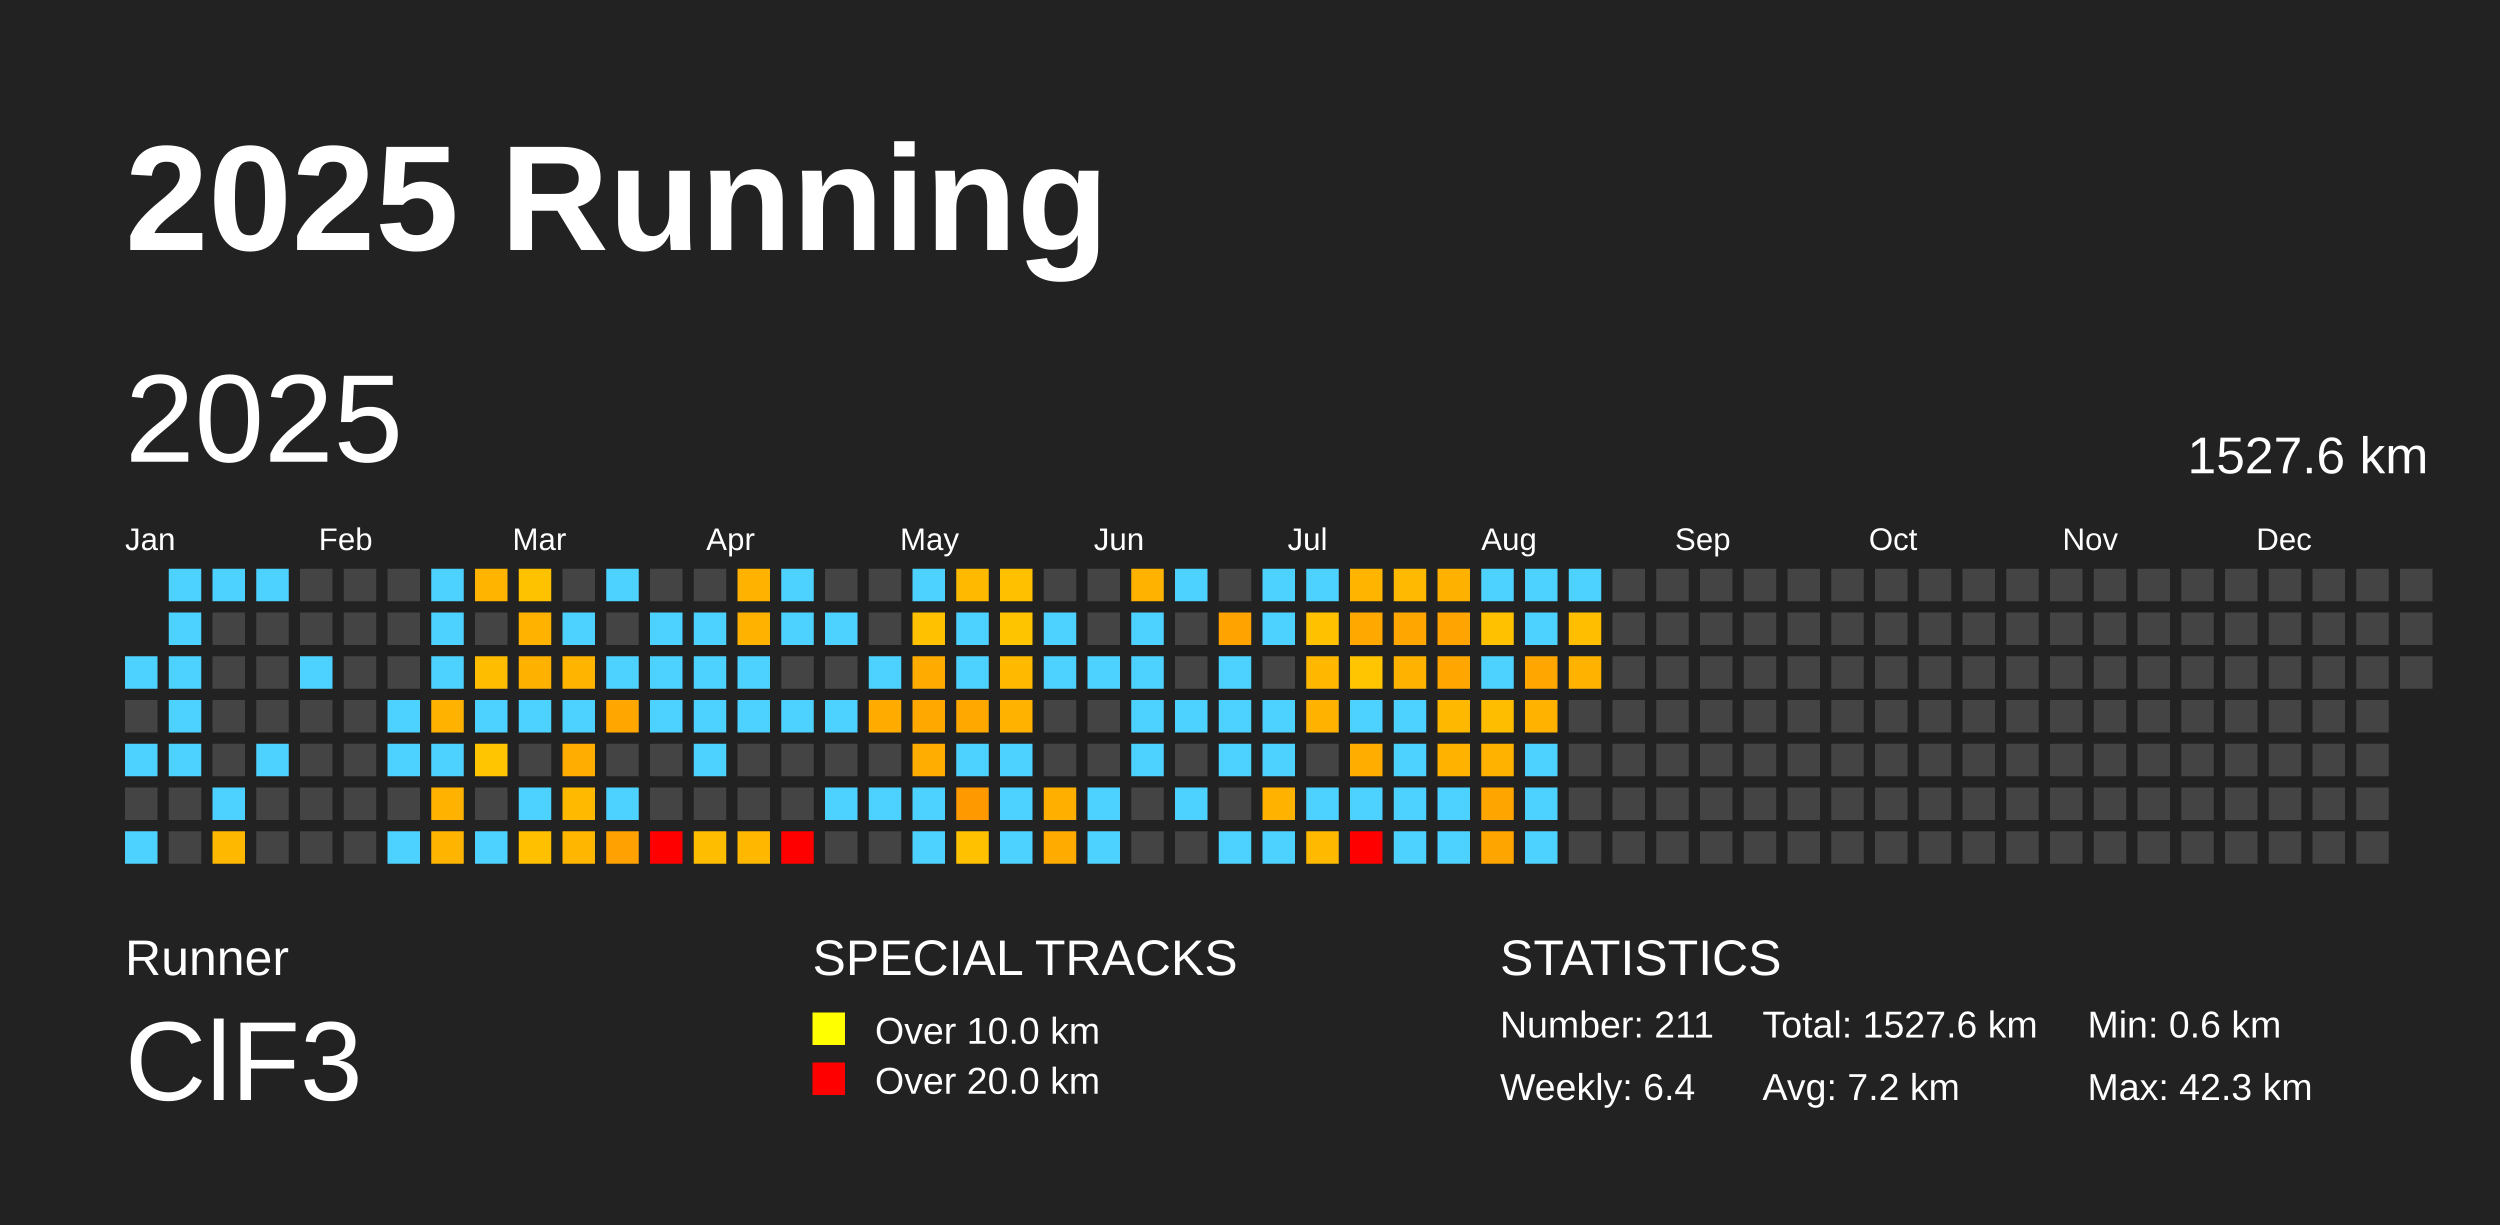
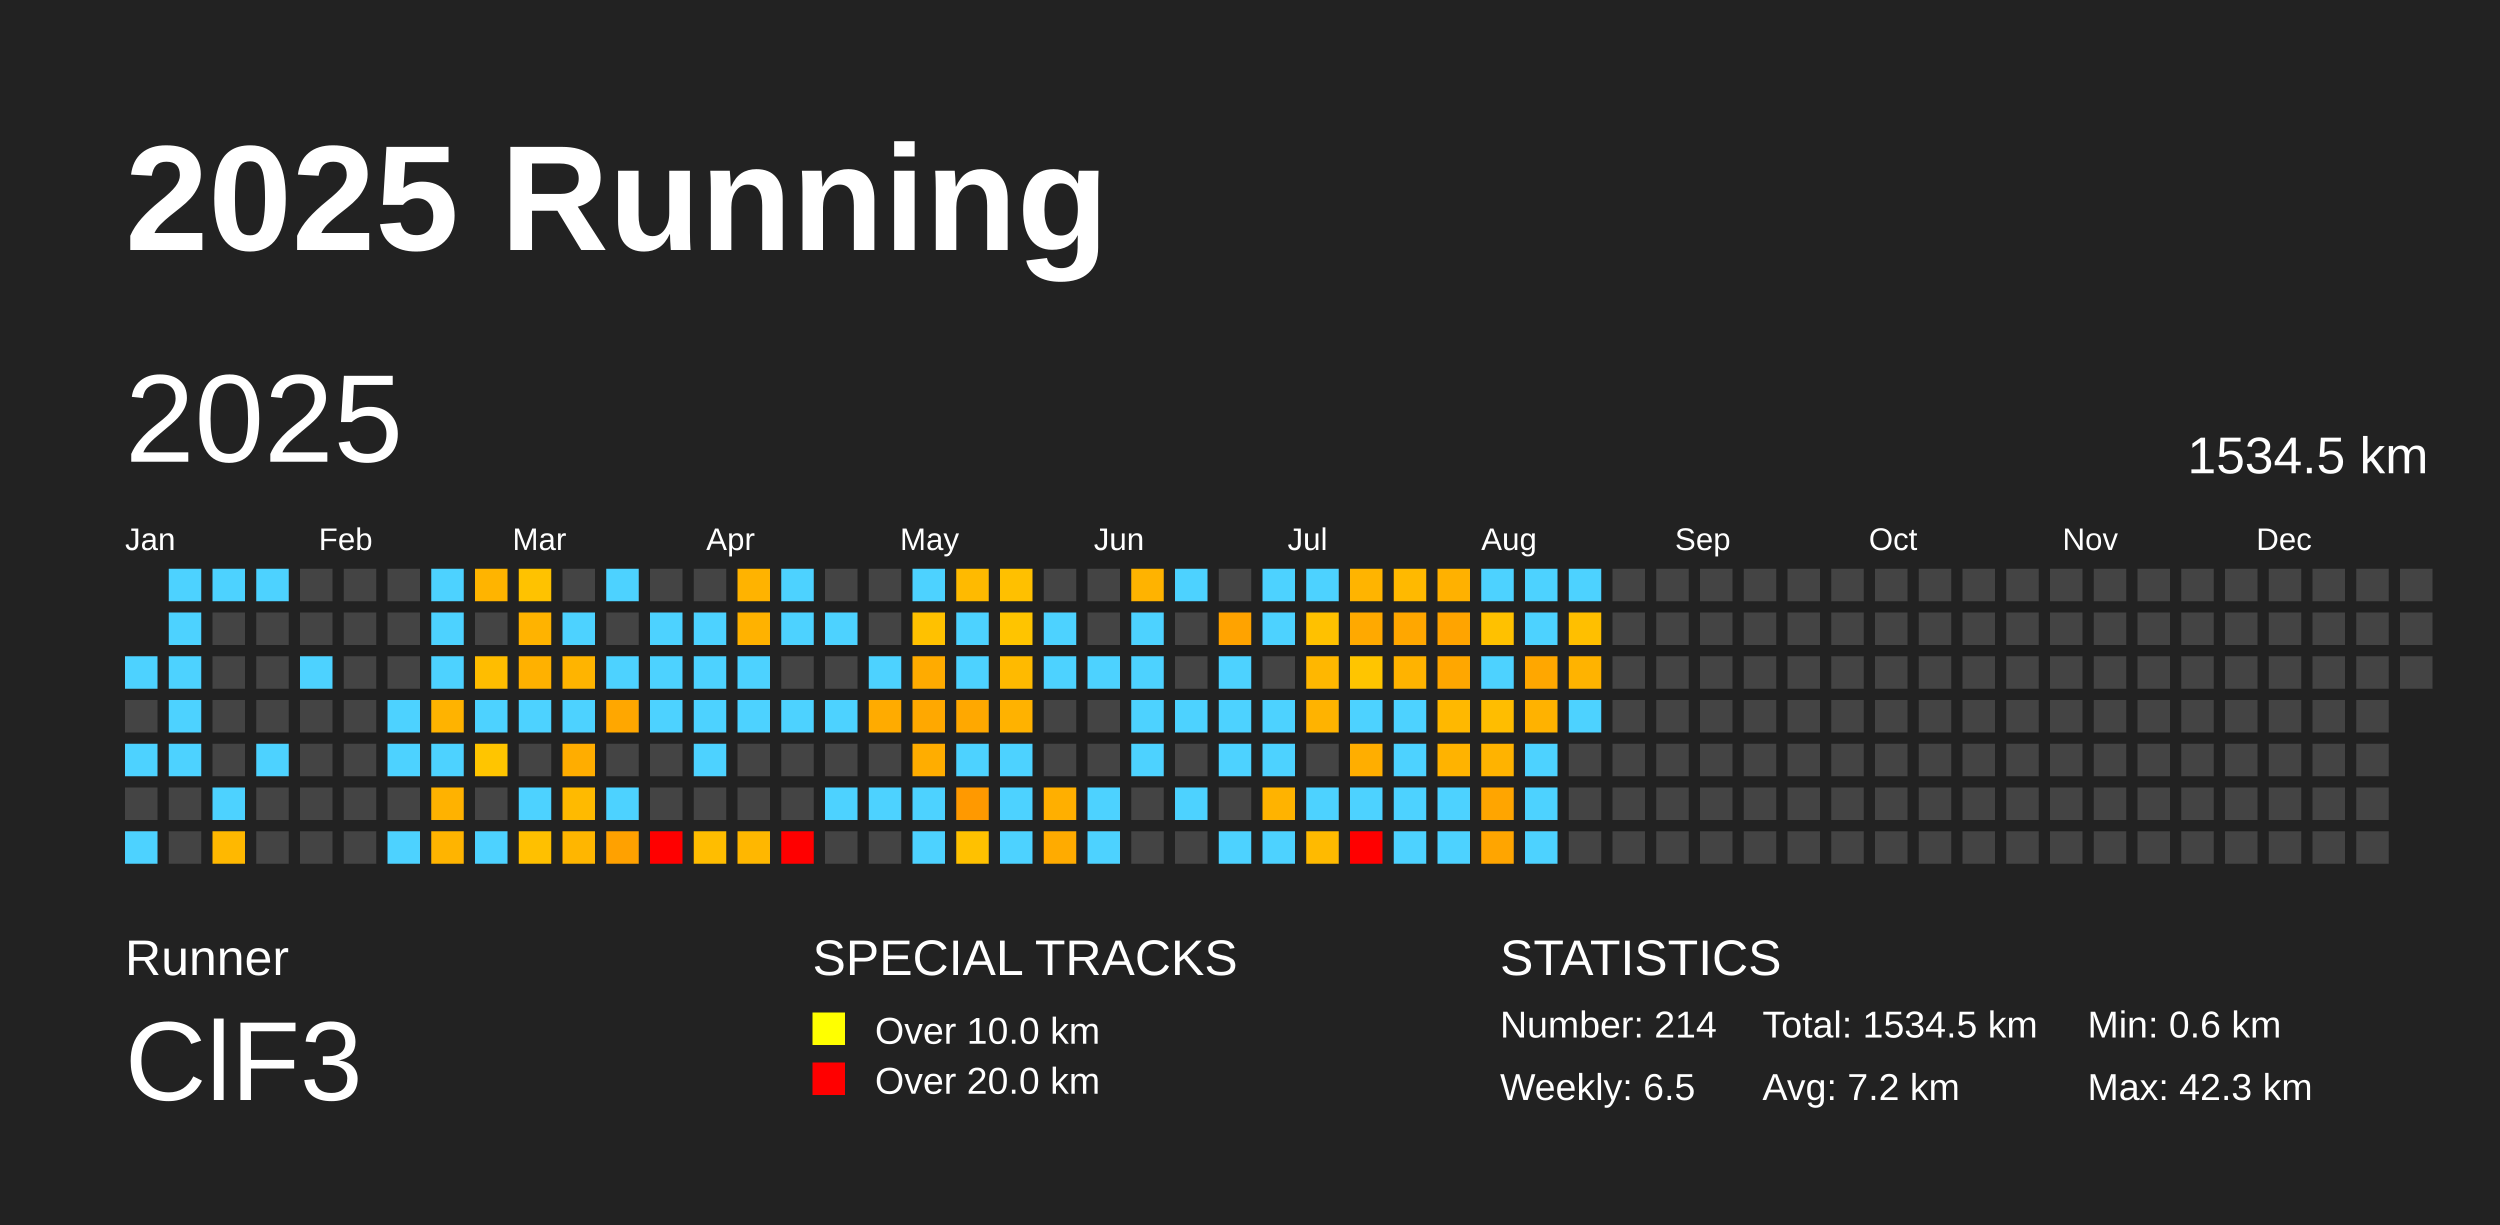
<svg xmlns="http://www.w3.org/2000/svg" baseProfile="full" height="98mm" version="1.1" viewBox="0,0,200,98" width="200mm">
  <defs />
  <rect fill="#222222" height="98" width="200" x="0" y="0" />
  <text fill="#FFFFFF" style="font-size:12px; font-family:Arial; font-weight:bold;" x="10" y="20">2025 Running</text>
  <text fill="#FFFFFF" style="font-size:4px; font-family:Arial" x="10" y="78">Runner</text>
  <text fill="#FFFFFF" style="font-size:9px; font-family:Arial" x="10" y="88">ClF3</text>
  <text fill="#FFFFFF" style="font-size:4px; font-family:Arial" x="65" y="78">SPECIAL TRACKS</text>
  <rect fill="yellow" height="2.6" width="2.6" x="65" y="81" />
  <text fill="#FFFFFF" style="font-size:3px; font-family:Arial" x="70" y="83.5">Over 10.0 km</text>
  <rect fill="red" height="2.6" width="2.6" x="65" y="85" />
  <text fill="#FFFFFF" style="font-size:3px; font-family:Arial" x="70" y="87.5">Over 20.0 km</text>
  <text fill="#FFFFFF" style="font-size:4px; font-family:Arial" x="120" y="78">STATISTICS</text>
-   <text fill="#FFFFFF" style="font-size:3px; font-family:Arial" x="120" y="83">Number: 211</text>
-   <text fill="#FFFFFF" style="font-size:3px; font-family:Arial" x="120" y="88">Weekly: 6.4</text>
-   <text fill="#FFFFFF" style="font-size:3px; font-family:Arial" x="141" y="83">Total: 1527.6 km</text>
+   <text fill="#FFFFFF" style="font-size:3px; font-family:Arial" x="120" y="83">Number: 214</text>
+   <text fill="#FFFFFF" style="font-size:3px; font-family:Arial" x="120" y="88">Weekly: 6.5</text>
+   <text fill="#FFFFFF" style="font-size:3px; font-family:Arial" x="141" y="83">Total: 1534.5 km</text>
  <text fill="#FFFFFF" style="font-size:3px; font-family:Arial" x="141" y="88">Avg: 7.2 km</text>
  <text fill="#FFFFFF" style="font-size:3px; font-family:Arial" x="167" y="83">Min: 0.6 km</text>
  <text fill="#FFFFFF" style="font-size:3px; font-family:Arial" x="167" y="88">Max: 42.3 km</text>
  <text dominant-baseline="hanging" fill="#FFFFFF" style="font-size:10.0px; font-family:Arial;" x="10" y="30">2025</text>
-   <text dominant-baseline="hanging" fill="#FFFFFF" style="font-size:4.125px; font-family:Arial;" x="175" y="35">1527.6 km</text>
+   <text dominant-baseline="hanging" fill="#FFFFFF" style="font-size:4.125px; font-family:Arial;" x="175" y="35">1534.5 km</text>
  <text fill="#FFFFFF" style="font-size:2.5px; font-family:Arial" x="10.0" y="44">Jan</text>
  <text fill="#FFFFFF" style="font-size:2.5px; font-family:Arial" x="25.5" y="44">Feb</text>
  <text fill="#FFFFFF" style="font-size:2.5px; font-family:Arial" x="41.0" y="44">Mar</text>
  <text fill="#FFFFFF" style="font-size:2.5px; font-family:Arial" x="56.5" y="44">Apr</text>
  <text fill="#FFFFFF" style="font-size:2.5px; font-family:Arial" x="72.0" y="44">May</text>
  <text fill="#FFFFFF" style="font-size:2.5px; font-family:Arial" x="87.5" y="44">Jun</text>
  <text fill="#FFFFFF" style="font-size:2.5px; font-family:Arial" x="103.0" y="44">Jul</text>
  <text fill="#FFFFFF" style="font-size:2.5px; font-family:Arial" x="118.5" y="44">Aug</text>
  <text fill="#FFFFFF" style="font-size:2.5px; font-family:Arial" x="134.0" y="44">Sep</text>
  <text fill="#FFFFFF" style="font-size:2.5px; font-family:Arial" x="149.5" y="44">Oct</text>
  <text fill="#FFFFFF" style="font-size:2.5px; font-family:Arial" x="165.0" y="44">Nov</text>
  <text fill="#FFFFFF" style="font-size:2.5px; font-family:Arial" x="180.5" y="44">Dec</text>
  <rect fill="#4dd2ff" height="2.6" width="2.6" x="10.0" y="52.5" />
  <rect fill="#444444" height="2.6" width="2.6" x="10.0" y="56.0" />
  <rect fill="#4dd2ff" height="2.6" width="2.6" x="10.0" y="59.5" />
  <rect fill="#444444" height="2.6" width="2.6" x="10.0" y="63.0" />
  <rect fill="#4dd2ff" height="2.6" width="2.6" x="10.0" y="66.5" />
  <rect fill="#4dd2ff" height="2.6" width="2.6" x="13.5" y="45.5" />
  <rect fill="#4dd2ff" height="2.6" width="2.6" x="13.5" y="49.0" />
  <rect fill="#4dd2ff" height="2.6" width="2.6" x="13.5" y="52.5" />
  <rect fill="#4dd2ff" height="2.6" width="2.6" x="13.5" y="56.0" />
  <rect fill="#4dd2ff" height="2.6" width="2.6" x="13.5" y="59.5" />
  <rect fill="#444444" height="2.6" width="2.6" x="13.5" y="63.0" />
  <rect fill="#444444" height="2.6" width="2.6" x="13.5" y="66.5" />
  <rect fill="#4dd2ff" height="2.6" width="2.6" x="17.0" y="45.5" />
  <rect fill="#444444" height="2.6" width="2.6" x="17.0" y="49.0" />
  <rect fill="#444444" height="2.6" width="2.6" x="17.0" y="52.5" />
  <rect fill="#444444" height="2.6" width="2.6" x="17.0" y="56.0" />
  <rect fill="#444444" height="2.6" width="2.6" x="17.0" y="59.5" />
  <rect fill="#4dd2ff" height="2.6" width="2.6" x="17.0" y="63.0" />
  <rect fill="#ffb800" height="2.6" width="2.6" x="17.0" y="66.5" />
  <rect fill="#4dd2ff" height="2.6" width="2.6" x="20.5" y="45.5" />
  <rect fill="#444444" height="2.6" width="2.6" x="20.5" y="49.0" />
  <rect fill="#444444" height="2.6" width="2.6" x="20.5" y="52.5" />
  <rect fill="#444444" height="2.6" width="2.6" x="20.5" y="56.0" />
  <rect fill="#4dd2ff" height="2.6" width="2.6" x="20.5" y="59.5" />
  <rect fill="#444444" height="2.6" width="2.6" x="20.5" y="63.0" />
  <rect fill="#444444" height="2.6" width="2.6" x="20.5" y="66.5" />
  <rect fill="#444444" height="2.6" width="2.6" x="24.0" y="45.5" />
  <rect fill="#444444" height="2.6" width="2.6" x="24.0" y="49.0" />
  <rect fill="#4dd2ff" height="2.6" width="2.6" x="24.0" y="52.5" />
  <rect fill="#444444" height="2.6" width="2.6" x="24.0" y="56.0" />
  <rect fill="#444444" height="2.6" width="2.6" x="24.0" y="59.5" />
  <rect fill="#444444" height="2.6" width="2.6" x="24.0" y="63.0" />
  <rect fill="#444444" height="2.6" width="2.6" x="24.0" y="66.5" />
  <rect fill="#444444" height="2.6" width="2.6" x="27.5" y="45.5" />
  <rect fill="#444444" height="2.6" width="2.6" x="27.5" y="49.0" />
  <rect fill="#444444" height="2.6" width="2.6" x="27.5" y="52.5" />
  <rect fill="#444444" height="2.6" width="2.6" x="27.5" y="56.0" />
  <rect fill="#444444" height="2.6" width="2.6" x="27.5" y="59.5" />
  <rect fill="#444444" height="2.6" width="2.6" x="27.5" y="63.0" />
  <rect fill="#444444" height="2.6" width="2.6" x="27.5" y="66.5" />
  <rect fill="#444444" height="2.6" width="2.6" x="31.0" y="45.5" />
  <rect fill="#444444" height="2.6" width="2.6" x="31.0" y="49.0" />
  <rect fill="#444444" height="2.6" width="2.6" x="31.0" y="52.5" />
  <rect fill="#4dd2ff" height="2.6" width="2.6" x="31.0" y="56.0" />
  <rect fill="#4dd2ff" height="2.6" width="2.6" x="31.0" y="59.5" />
  <rect fill="#444444" height="2.6" width="2.6" x="31.0" y="63.0" />
  <rect fill="#4dd2ff" height="2.6" width="2.6" x="31.0" y="66.5" />
  <rect fill="#4dd2ff" height="2.6" width="2.6" x="34.5" y="45.5" />
  <rect fill="#4dd2ff" height="2.6" width="2.6" x="34.5" y="49.0" />
  <rect fill="#4dd2ff" height="2.6" width="2.6" x="34.5" y="52.5" />
  <rect fill="#ffb300" height="2.6" width="2.6" x="34.5" y="56.0" />
  <rect fill="#4dd2ff" height="2.6" width="2.6" x="34.5" y="59.5" />
  <rect fill="#ffb200" height="2.6" width="2.6" x="34.5" y="63.0" />
  <rect fill="#ffb400" height="2.6" width="2.6" x="34.5" y="66.5" />
  <rect fill="#ffb400" height="2.6" width="2.6" x="38.0" y="45.5" />
  <rect fill="#444444" height="2.6" width="2.6" x="38.0" y="49.0" />
  <rect fill="#ffbd00" height="2.6" width="2.6" x="38.0" y="52.5" />
  <rect fill="#4dd2ff" height="2.6" width="2.6" x="38.0" y="56.0" />
  <rect fill="#ffc500" height="2.6" width="2.6" x="38.0" y="59.5" />
  <rect fill="#444444" height="2.6" width="2.6" x="38.0" y="63.0" />
  <rect fill="#4dd2ff" height="2.6" width="2.6" x="38.0" y="66.5" />
  <rect fill="#ffc200" height="2.6" width="2.6" x="41.5" y="45.5" />
  <rect fill="#ffb300" height="2.6" width="2.6" x="41.5" y="49.0" />
  <rect fill="#ffb100" height="2.6" width="2.6" x="41.5" y="52.5" />
  <rect fill="#4dd2ff" height="2.6" width="2.6" x="41.5" y="56.0" />
  <rect fill="#444444" height="2.6" width="2.6" x="41.5" y="59.5" />
  <rect fill="#4dd2ff" height="2.6" width="2.6" x="41.5" y="63.0" />
  <rect fill="#ffc000" height="2.6" width="2.6" x="41.5" y="66.5" />
  <rect fill="#444444" height="2.6" width="2.6" x="45.0" y="45.5" />
  <rect fill="#4dd2ff" height="2.6" width="2.6" x="45.0" y="49.0" />
  <rect fill="#ffb400" height="2.6" width="2.6" x="45.0" y="52.5" />
  <rect fill="#4dd2ff" height="2.6" width="2.6" x="45.0" y="56.0" />
  <rect fill="#ffad00" height="2.6" width="2.6" x="45.0" y="59.5" />
  <rect fill="#ffba00" height="2.6" width="2.6" x="45.0" y="63.0" />
  <rect fill="#ffb600" height="2.6" width="2.6" x="45.0" y="66.5" />
  <rect fill="#4dd2ff" height="2.6" width="2.6" x="48.5" y="45.5" />
  <rect fill="#444444" height="2.6" width="2.6" x="48.5" y="49.0" />
  <rect fill="#4dd2ff" height="2.6" width="2.6" x="48.5" y="52.5" />
  <rect fill="#ffa700" height="2.6" width="2.6" x="48.5" y="56.0" />
  <rect fill="#444444" height="2.6" width="2.6" x="48.5" y="59.5" />
  <rect fill="#4dd2ff" height="2.6" width="2.6" x="48.5" y="63.0" />
  <rect fill="#ffa100" height="2.6" width="2.6" x="48.5" y="66.5" />
  <rect fill="#444444" height="2.6" width="2.6" x="52.0" y="45.5" />
  <rect fill="#4dd2ff" height="2.6" width="2.6" x="52.0" y="49.0" />
  <rect fill="#4dd2ff" height="2.6" width="2.6" x="52.0" y="52.5" />
  <rect fill="#4dd2ff" height="2.6" width="2.6" x="52.0" y="56.0" />
  <rect fill="#444444" height="2.6" width="2.6" x="52.0" y="59.5" />
  <rect fill="#444444" height="2.6" width="2.6" x="52.0" y="63.0" />
  <rect fill="red" height="2.6" width="2.6" x="52.0" y="66.5" />
  <rect fill="#444444" height="2.6" width="2.6" x="55.5" y="45.5" />
  <rect fill="#4dd2ff" height="2.6" width="2.6" x="55.5" y="49.0" />
  <rect fill="#4dd2ff" height="2.6" width="2.6" x="55.5" y="52.5" />
  <rect fill="#4dd2ff" height="2.6" width="2.6" x="55.5" y="56.0" />
  <rect fill="#4dd2ff" height="2.6" width="2.6" x="55.5" y="59.5" />
  <rect fill="#444444" height="2.6" width="2.6" x="55.5" y="63.0" />
  <rect fill="#ffbd00" height="2.6" width="2.6" x="55.5" y="66.5" />
  <rect fill="#ffb300" height="2.6" width="2.6" x="59.0" y="45.5" />
  <rect fill="#ffb200" height="2.6" width="2.6" x="59.0" y="49.0" />
  <rect fill="#4dd2ff" height="2.6" width="2.6" x="59.0" y="52.5" />
  <rect fill="#4dd2ff" height="2.6" width="2.6" x="59.0" y="56.0" />
  <rect fill="#444444" height="2.6" width="2.6" x="59.0" y="59.5" />
  <rect fill="#444444" height="2.6" width="2.6" x="59.0" y="63.0" />
  <rect fill="#ffb700" height="2.6" width="2.6" x="59.0" y="66.5" />
  <rect fill="#4dd2ff" height="2.6" width="2.6" x="62.5" y="45.5" />
  <rect fill="#4dd2ff" height="2.6" width="2.6" x="62.5" y="49.0" />
  <rect fill="#444444" height="2.6" width="2.6" x="62.5" y="52.5" />
  <rect fill="#4dd2ff" height="2.6" width="2.6" x="62.5" y="56.0" />
  <rect fill="#444444" height="2.6" width="2.6" x="62.5" y="59.5" />
  <rect fill="#444444" height="2.6" width="2.6" x="62.5" y="63.0" />
  <rect fill="red" height="2.6" width="2.6" x="62.5" y="66.5" />
  <rect fill="#444444" height="2.6" width="2.6" x="66.0" y="45.5" />
  <rect fill="#4dd2ff" height="2.6" width="2.6" x="66.0" y="49.0" />
  <rect fill="#444444" height="2.6" width="2.6" x="66.0" y="52.5" />
  <rect fill="#4dd2ff" height="2.6" width="2.6" x="66.0" y="56.0" />
  <rect fill="#444444" height="2.6" width="2.6" x="66.0" y="59.5" />
  <rect fill="#4dd2ff" height="2.6" width="2.6" x="66.0" y="63.0" />
  <rect fill="#444444" height="2.6" width="2.6" x="66.0" y="66.5" />
  <rect fill="#444444" height="2.6" width="2.6" x="69.5" y="45.5" />
  <rect fill="#444444" height="2.6" width="2.6" x="69.5" y="49.0" />
  <rect fill="#4dd2ff" height="2.6" width="2.6" x="69.5" y="52.5" />
  <rect fill="#ffab00" height="2.6" width="2.6" x="69.5" y="56.0" />
  <rect fill="#444444" height="2.6" width="2.6" x="69.5" y="59.5" />
  <rect fill="#4dd2ff" height="2.6" width="2.6" x="69.5" y="63.0" />
  <rect fill="#444444" height="2.6" width="2.6" x="69.5" y="66.5" />
  <rect fill="#4dd2ff" height="2.6" width="2.6" x="73.0" y="45.5" />
  <rect fill="#ffc100" height="2.6" width="2.6" x="73.0" y="49.0" />
  <rect fill="#ffab00" height="2.6" width="2.6" x="73.0" y="52.5" />
  <rect fill="#ffa800" height="2.6" width="2.6" x="73.0" y="56.0" />
  <rect fill="#ffad00" height="2.6" width="2.6" x="73.0" y="59.5" />
  <rect fill="#4dd2ff" height="2.6" width="2.6" x="73.0" y="63.0" />
  <rect fill="#4dd2ff" height="2.6" width="2.6" x="73.0" y="66.5" />
  <rect fill="#ffba00" height="2.6" width="2.6" x="76.5" y="45.5" />
  <rect fill="#4dd2ff" height="2.6" width="2.6" x="76.5" y="49.0" />
  <rect fill="#4dd2ff" height="2.6" width="2.6" x="76.5" y="52.5" />
  <rect fill="#ffa800" height="2.6" width="2.6" x="76.5" y="56.0" />
  <rect fill="#4dd2ff" height="2.6" width="2.6" x="76.5" y="59.5" />
  <rect fill="#ff9900" height="2.6" width="2.6" x="76.5" y="63.0" />
  <rect fill="#ffc100" height="2.6" width="2.6" x="76.5" y="66.5" />
  <rect fill="#ffc000" height="2.6" width="2.6" x="80.0" y="45.5" />
  <rect fill="#ffc400" height="2.6" width="2.6" x="80.0" y="49.0" />
  <rect fill="#ffba00" height="2.6" width="2.6" x="80.0" y="52.5" />
  <rect fill="#ffb200" height="2.6" width="2.6" x="80.0" y="56.0" />
  <rect fill="#4dd2ff" height="2.6" width="2.6" x="80.0" y="59.5" />
  <rect fill="#4dd2ff" height="2.6" width="2.6" x="80.0" y="63.0" />
  <rect fill="#4dd2ff" height="2.6" width="2.6" x="80.0" y="66.5" />
  <rect fill="#444444" height="2.6" width="2.6" x="83.5" y="45.5" />
  <rect fill="#4dd2ff" height="2.6" width="2.6" x="83.5" y="49.0" />
  <rect fill="#4dd2ff" height="2.6" width="2.6" x="83.5" y="52.5" />
  <rect fill="#444444" height="2.6" width="2.6" x="83.5" y="56.0" />
  <rect fill="#444444" height="2.6" width="2.6" x="83.5" y="59.5" />
  <rect fill="#ffaf00" height="2.6" width="2.6" x="83.5" y="63.0" />
  <rect fill="#ffab00" height="2.6" width="2.6" x="83.5" y="66.5" />
  <rect fill="#444444" height="2.6" width="2.6" x="87.0" y="45.5" />
  <rect fill="#444444" height="2.6" width="2.6" x="87.0" y="49.0" />
  <rect fill="#4dd2ff" height="2.6" width="2.6" x="87.0" y="52.5" />
  <rect fill="#444444" height="2.6" width="2.6" x="87.0" y="56.0" />
  <rect fill="#444444" height="2.6" width="2.6" x="87.0" y="59.5" />
  <rect fill="#4dd2ff" height="2.6" width="2.6" x="87.0" y="63.0" />
  <rect fill="#4dd2ff" height="2.6" width="2.6" x="87.0" y="66.5" />
  <rect fill="#ffb300" height="2.6" width="2.6" x="90.5" y="45.5" />
  <rect fill="#4dd2ff" height="2.6" width="2.6" x="90.5" y="49.0" />
  <rect fill="#4dd2ff" height="2.6" width="2.6" x="90.5" y="52.5" />
  <rect fill="#4dd2ff" height="2.6" width="2.6" x="90.5" y="56.0" />
  <rect fill="#4dd2ff" height="2.6" width="2.6" x="90.5" y="59.5" />
  <rect fill="#444444" height="2.6" width="2.6" x="90.5" y="63.0" />
  <rect fill="#444444" height="2.6" width="2.6" x="90.5" y="66.5" />
  <rect fill="#4dd2ff" height="2.6" width="2.6" x="94.0" y="45.5" />
  <rect fill="#444444" height="2.6" width="2.6" x="94.0" y="49.0" />
  <rect fill="#444444" height="2.6" width="2.6" x="94.0" y="52.5" />
  <rect fill="#4dd2ff" height="2.6" width="2.6" x="94.0" y="56.0" />
  <rect fill="#444444" height="2.6" width="2.6" x="94.0" y="59.5" />
  <rect fill="#4dd2ff" height="2.6" width="2.6" x="94.0" y="63.0" />
  <rect fill="#444444" height="2.6" width="2.6" x="94.0" y="66.5" />
  <rect fill="#444444" height="2.6" width="2.6" x="97.5" y="45.5" />
  <rect fill="#ffa300" height="2.6" width="2.6" x="97.5" y="49.0" />
  <rect fill="#4dd2ff" height="2.6" width="2.6" x="97.5" y="52.5" />
  <rect fill="#4dd2ff" height="2.6" width="2.6" x="97.5" y="56.0" />
  <rect fill="#4dd2ff" height="2.6" width="2.6" x="97.5" y="59.5" />
  <rect fill="#444444" height="2.6" width="2.6" x="97.5" y="63.0" />
  <rect fill="#4dd2ff" height="2.6" width="2.6" x="97.5" y="66.5" />
  <rect fill="#4dd2ff" height="2.6" width="2.6" x="101.0" y="45.5" />
  <rect fill="#4dd2ff" height="2.6" width="2.6" x="101.0" y="49.0" />
  <rect fill="#444444" height="2.6" width="2.6" x="101.0" y="52.5" />
  <rect fill="#4dd2ff" height="2.6" width="2.6" x="101.0" y="56.0" />
  <rect fill="#4dd2ff" height="2.6" width="2.6" x="101.0" y="59.5" />
  <rect fill="#ffb300" height="2.6" width="2.6" x="101.0" y="63.0" />
  <rect fill="#4dd2ff" height="2.6" width="2.6" x="101.0" y="66.5" />
  <rect fill="#4dd2ff" height="2.6" width="2.6" x="104.5" y="45.5" />
  <rect fill="#ffc100" height="2.6" width="2.6" x="104.5" y="49.0" />
  <rect fill="#ffb700" height="2.6" width="2.6" x="104.5" y="52.5" />
  <rect fill="#ffb300" height="2.6" width="2.6" x="104.5" y="56.0" />
  <rect fill="#444444" height="2.6" width="2.6" x="104.5" y="59.5" />
  <rect fill="#4dd2ff" height="2.6" width="2.6" x="104.5" y="63.0" />
  <rect fill="#ffba00" height="2.6" width="2.6" x="104.5" y="66.5" />
  <rect fill="#ffb400" height="2.6" width="2.6" x="108.0" y="45.5" />
  <rect fill="#ffa900" height="2.6" width="2.6" x="108.0" y="49.0" />
  <rect fill="#ffc500" height="2.6" width="2.6" x="108.0" y="52.5" />
  <rect fill="#4dd2ff" height="2.6" width="2.6" x="108.0" y="56.0" />
  <rect fill="#ffae00" height="2.6" width="2.6" x="108.0" y="59.5" />
  <rect fill="#4dd2ff" height="2.6" width="2.6" x="108.0" y="63.0" />
  <rect fill="red" height="2.6" width="2.6" x="108.0" y="66.5" />
  <rect fill="#ffb900" height="2.6" width="2.6" x="111.5" y="45.5" />
  <rect fill="#ffa700" height="2.6" width="2.6" x="111.5" y="49.0" />
  <rect fill="#ffb300" height="2.6" width="2.6" x="111.5" y="52.5" />
  <rect fill="#4dd2ff" height="2.6" width="2.6" x="111.5" y="56.0" />
  <rect fill="#4dd2ff" height="2.6" width="2.6" x="111.5" y="59.5" />
  <rect fill="#4dd2ff" height="2.6" width="2.6" x="111.5" y="63.0" />
  <rect fill="#4dd2ff" height="2.6" width="2.6" x="111.5" y="66.5" />
  <rect fill="#ffb100" height="2.6" width="2.6" x="115.0" y="45.5" />
  <rect fill="#ffa400" height="2.6" width="2.6" x="115.0" y="49.0" />
  <rect fill="#ffa700" height="2.6" width="2.6" x="115.0" y="52.5" />
  <rect fill="#ffb800" height="2.6" width="2.6" x="115.0" y="56.0" />
  <rect fill="#ffb300" height="2.6" width="2.6" x="115.0" y="59.5" />
  <rect fill="#4dd2ff" height="2.6" width="2.6" x="115.0" y="63.0" />
  <rect fill="#4dd2ff" height="2.6" width="2.6" x="115.0" y="66.5" />
  <rect fill="#4dd2ff" height="2.6" width="2.6" x="118.5" y="45.5" />
  <rect fill="#ffc100" height="2.6" width="2.6" x="118.5" y="49.0" />
  <rect fill="#4dd2ff" height="2.6" width="2.6" x="118.5" y="52.5" />
  <rect fill="#ffbd00" height="2.6" width="2.6" x="118.5" y="56.0" />
  <rect fill="#ffb300" height="2.6" width="2.6" x="118.5" y="59.5" />
  <rect fill="#ffa500" height="2.6" width="2.6" x="118.5" y="63.0" />
  <rect fill="#ffa500" height="2.6" width="2.6" x="118.5" y="66.5" />
  <rect fill="#4dd2ff" height="2.6" width="2.6" x="122.0" y="45.5" />
  <rect fill="#4dd2ff" height="2.6" width="2.6" x="122.0" y="49.0" />
  <rect fill="#ffa700" height="2.6" width="2.6" x="122.0" y="52.5" />
  <rect fill="#ffb200" height="2.6" width="2.6" x="122.0" y="56.0" />
  <rect fill="#4dd2ff" height="2.6" width="2.6" x="122.0" y="59.5" />
  <rect fill="#4dd2ff" height="2.6" width="2.6" x="122.0" y="63.0" />
  <rect fill="#4dd2ff" height="2.6" width="2.6" x="122.0" y="66.5" />
  <rect fill="#4dd2ff" height="2.6" width="2.6" x="125.5" y="45.5" />
  <rect fill="#ffbf00" height="2.6" width="2.6" x="125.5" y="49.0" />
  <rect fill="#ffb300" height="2.6" width="2.6" x="125.5" y="52.5" />
-   <rect fill="#444444" height="2.6" width="2.6" x="125.5" y="56.0" />
+   <rect fill="#4dd2ff" height="2.6" width="2.6" x="125.5" y="56.0" />
  <rect fill="#444444" height="2.6" width="2.6" x="125.5" y="59.5" />
  <rect fill="#444444" height="2.6" width="2.6" x="125.5" y="63.0" />
  <rect fill="#444444" height="2.6" width="2.6" x="125.5" y="66.5" />
  <rect fill="#444444" height="2.6" width="2.6" x="129.0" y="45.5" />
  <rect fill="#444444" height="2.6" width="2.6" x="129.0" y="49.0" />
  <rect fill="#444444" height="2.6" width="2.6" x="129.0" y="52.5" />
  <rect fill="#444444" height="2.6" width="2.6" x="129.0" y="56.0" />
  <rect fill="#444444" height="2.6" width="2.6" x="129.0" y="59.5" />
  <rect fill="#444444" height="2.6" width="2.6" x="129.0" y="63.0" />
  <rect fill="#444444" height="2.6" width="2.6" x="129.0" y="66.5" />
  <rect fill="#444444" height="2.6" width="2.6" x="132.5" y="45.5" />
  <rect fill="#444444" height="2.6" width="2.6" x="132.5" y="49.0" />
  <rect fill="#444444" height="2.6" width="2.6" x="132.5" y="52.5" />
  <rect fill="#444444" height="2.6" width="2.6" x="132.5" y="56.0" />
  <rect fill="#444444" height="2.6" width="2.6" x="132.5" y="59.5" />
  <rect fill="#444444" height="2.6" width="2.6" x="132.5" y="63.0" />
  <rect fill="#444444" height="2.6" width="2.6" x="132.5" y="66.5" />
  <rect fill="#444444" height="2.6" width="2.6" x="136.0" y="45.5" />
  <rect fill="#444444" height="2.6" width="2.6" x="136.0" y="49.0" />
  <rect fill="#444444" height="2.6" width="2.6" x="136.0" y="52.5" />
  <rect fill="#444444" height="2.6" width="2.6" x="136.0" y="56.0" />
  <rect fill="#444444" height="2.6" width="2.6" x="136.0" y="59.5" />
  <rect fill="#444444" height="2.6" width="2.6" x="136.0" y="63.0" />
  <rect fill="#444444" height="2.6" width="2.6" x="136.0" y="66.5" />
  <rect fill="#444444" height="2.6" width="2.6" x="139.5" y="45.5" />
  <rect fill="#444444" height="2.6" width="2.6" x="139.5" y="49.0" />
  <rect fill="#444444" height="2.6" width="2.6" x="139.5" y="52.5" />
  <rect fill="#444444" height="2.6" width="2.6" x="139.5" y="56.0" />
  <rect fill="#444444" height="2.6" width="2.6" x="139.5" y="59.5" />
  <rect fill="#444444" height="2.6" width="2.6" x="139.5" y="63.0" />
  <rect fill="#444444" height="2.6" width="2.6" x="139.5" y="66.5" />
  <rect fill="#444444" height="2.6" width="2.6" x="143.0" y="45.5" />
  <rect fill="#444444" height="2.6" width="2.6" x="143.0" y="49.0" />
  <rect fill="#444444" height="2.6" width="2.6" x="143.0" y="52.5" />
  <rect fill="#444444" height="2.6" width="2.6" x="143.0" y="56.0" />
  <rect fill="#444444" height="2.6" width="2.6" x="143.0" y="59.5" />
  <rect fill="#444444" height="2.6" width="2.6" x="143.0" y="63.0" />
  <rect fill="#444444" height="2.6" width="2.6" x="143.0" y="66.5" />
  <rect fill="#444444" height="2.6" width="2.6" x="146.5" y="45.5" />
  <rect fill="#444444" height="2.6" width="2.6" x="146.5" y="49.0" />
  <rect fill="#444444" height="2.6" width="2.6" x="146.5" y="52.5" />
  <rect fill="#444444" height="2.6" width="2.6" x="146.5" y="56.0" />
  <rect fill="#444444" height="2.6" width="2.6" x="146.5" y="59.5" />
  <rect fill="#444444" height="2.6" width="2.6" x="146.5" y="63.0" />
  <rect fill="#444444" height="2.6" width="2.6" x="146.5" y="66.5" />
  <rect fill="#444444" height="2.6" width="2.6" x="150.0" y="45.5" />
  <rect fill="#444444" height="2.6" width="2.6" x="150.0" y="49.0" />
  <rect fill="#444444" height="2.6" width="2.6" x="150.0" y="52.5" />
  <rect fill="#444444" height="2.6" width="2.6" x="150.0" y="56.0" />
  <rect fill="#444444" height="2.6" width="2.6" x="150.0" y="59.5" />
  <rect fill="#444444" height="2.6" width="2.6" x="150.0" y="63.0" />
  <rect fill="#444444" height="2.6" width="2.6" x="150.0" y="66.5" />
  <rect fill="#444444" height="2.6" width="2.6" x="153.5" y="45.5" />
  <rect fill="#444444" height="2.6" width="2.6" x="153.5" y="49.0" />
  <rect fill="#444444" height="2.6" width="2.6" x="153.5" y="52.5" />
  <rect fill="#444444" height="2.6" width="2.6" x="153.5" y="56.0" />
  <rect fill="#444444" height="2.6" width="2.6" x="153.5" y="59.5" />
  <rect fill="#444444" height="2.6" width="2.6" x="153.5" y="63.0" />
  <rect fill="#444444" height="2.6" width="2.6" x="153.5" y="66.5" />
  <rect fill="#444444" height="2.6" width="2.6" x="157.0" y="45.5" />
  <rect fill="#444444" height="2.6" width="2.6" x="157.0" y="49.0" />
  <rect fill="#444444" height="2.6" width="2.6" x="157.0" y="52.5" />
  <rect fill="#444444" height="2.6" width="2.6" x="157.0" y="56.0" />
  <rect fill="#444444" height="2.6" width="2.6" x="157.0" y="59.5" />
  <rect fill="#444444" height="2.6" width="2.6" x="157.0" y="63.0" />
  <rect fill="#444444" height="2.6" width="2.6" x="157.0" y="66.5" />
  <rect fill="#444444" height="2.6" width="2.6" x="160.5" y="45.5" />
  <rect fill="#444444" height="2.6" width="2.6" x="160.5" y="49.0" />
  <rect fill="#444444" height="2.6" width="2.6" x="160.5" y="52.5" />
  <rect fill="#444444" height="2.6" width="2.6" x="160.5" y="56.0" />
  <rect fill="#444444" height="2.6" width="2.6" x="160.5" y="59.5" />
  <rect fill="#444444" height="2.6" width="2.6" x="160.5" y="63.0" />
  <rect fill="#444444" height="2.6" width="2.6" x="160.5" y="66.5" />
  <rect fill="#444444" height="2.6" width="2.6" x="164.0" y="45.5" />
  <rect fill="#444444" height="2.6" width="2.6" x="164.0" y="49.0" />
  <rect fill="#444444" height="2.6" width="2.6" x="164.0" y="52.5" />
  <rect fill="#444444" height="2.6" width="2.6" x="164.0" y="56.0" />
  <rect fill="#444444" height="2.6" width="2.6" x="164.0" y="59.5" />
  <rect fill="#444444" height="2.6" width="2.6" x="164.0" y="63.0" />
  <rect fill="#444444" height="2.6" width="2.6" x="164.0" y="66.5" />
  <rect fill="#444444" height="2.6" width="2.6" x="167.5" y="45.5" />
  <rect fill="#444444" height="2.6" width="2.6" x="167.5" y="49.0" />
  <rect fill="#444444" height="2.6" width="2.6" x="167.5" y="52.5" />
  <rect fill="#444444" height="2.6" width="2.6" x="167.5" y="56.0" />
  <rect fill="#444444" height="2.6" width="2.6" x="167.5" y="59.5" />
  <rect fill="#444444" height="2.6" width="2.6" x="167.5" y="63.0" />
  <rect fill="#444444" height="2.6" width="2.6" x="167.5" y="66.5" />
  <rect fill="#444444" height="2.6" width="2.6" x="171.0" y="45.5" />
  <rect fill="#444444" height="2.6" width="2.6" x="171.0" y="49.0" />
  <rect fill="#444444" height="2.6" width="2.6" x="171.0" y="52.5" />
  <rect fill="#444444" height="2.6" width="2.6" x="171.0" y="56.0" />
  <rect fill="#444444" height="2.6" width="2.6" x="171.0" y="59.5" />
  <rect fill="#444444" height="2.6" width="2.6" x="171.0" y="63.0" />
  <rect fill="#444444" height="2.6" width="2.6" x="171.0" y="66.5" />
  <rect fill="#444444" height="2.6" width="2.6" x="174.5" y="45.5" />
  <rect fill="#444444" height="2.6" width="2.6" x="174.5" y="49.0" />
  <rect fill="#444444" height="2.6" width="2.6" x="174.5" y="52.5" />
  <rect fill="#444444" height="2.6" width="2.6" x="174.5" y="56.0" />
  <rect fill="#444444" height="2.6" width="2.6" x="174.5" y="59.5" />
  <rect fill="#444444" height="2.6" width="2.6" x="174.5" y="63.0" />
  <rect fill="#444444" height="2.6" width="2.6" x="174.5" y="66.5" />
  <rect fill="#444444" height="2.6" width="2.6" x="178.0" y="45.5" />
  <rect fill="#444444" height="2.6" width="2.6" x="178.0" y="49.0" />
  <rect fill="#444444" height="2.6" width="2.6" x="178.0" y="52.5" />
  <rect fill="#444444" height="2.6" width="2.6" x="178.0" y="56.0" />
  <rect fill="#444444" height="2.6" width="2.6" x="178.0" y="59.5" />
  <rect fill="#444444" height="2.6" width="2.6" x="178.0" y="63.0" />
  <rect fill="#444444" height="2.6" width="2.6" x="178.0" y="66.5" />
  <rect fill="#444444" height="2.6" width="2.6" x="181.5" y="45.5" />
  <rect fill="#444444" height="2.6" width="2.6" x="181.5" y="49.0" />
  <rect fill="#444444" height="2.6" width="2.6" x="181.5" y="52.5" />
  <rect fill="#444444" height="2.6" width="2.6" x="181.5" y="56.0" />
  <rect fill="#444444" height="2.6" width="2.6" x="181.5" y="59.5" />
  <rect fill="#444444" height="2.6" width="2.6" x="181.5" y="63.0" />
  <rect fill="#444444" height="2.6" width="2.6" x="181.5" y="66.5" />
  <rect fill="#444444" height="2.6" width="2.6" x="185.0" y="45.5" />
  <rect fill="#444444" height="2.6" width="2.6" x="185.0" y="49.0" />
  <rect fill="#444444" height="2.6" width="2.6" x="185.0" y="52.5" />
  <rect fill="#444444" height="2.6" width="2.6" x="185.0" y="56.0" />
  <rect fill="#444444" height="2.6" width="2.6" x="185.0" y="59.5" />
  <rect fill="#444444" height="2.6" width="2.6" x="185.0" y="63.0" />
  <rect fill="#444444" height="2.6" width="2.6" x="185.0" y="66.5" />
  <rect fill="#444444" height="2.6" width="2.6" x="188.5" y="45.5" />
  <rect fill="#444444" height="2.6" width="2.6" x="188.5" y="49.0" />
  <rect fill="#444444" height="2.6" width="2.6" x="188.5" y="52.5" />
  <rect fill="#444444" height="2.6" width="2.6" x="188.5" y="56.0" />
  <rect fill="#444444" height="2.6" width="2.6" x="188.5" y="59.5" />
  <rect fill="#444444" height="2.6" width="2.6" x="188.5" y="63.0" />
  <rect fill="#444444" height="2.6" width="2.6" x="188.5" y="66.5" />
  <rect fill="#444444" height="2.6" width="2.6" x="192.0" y="45.5" />
  <rect fill="#444444" height="2.6" width="2.6" x="192.0" y="49.0" />
  <rect fill="#444444" height="2.6" width="2.6" x="192.0" y="52.5" />
</svg>
